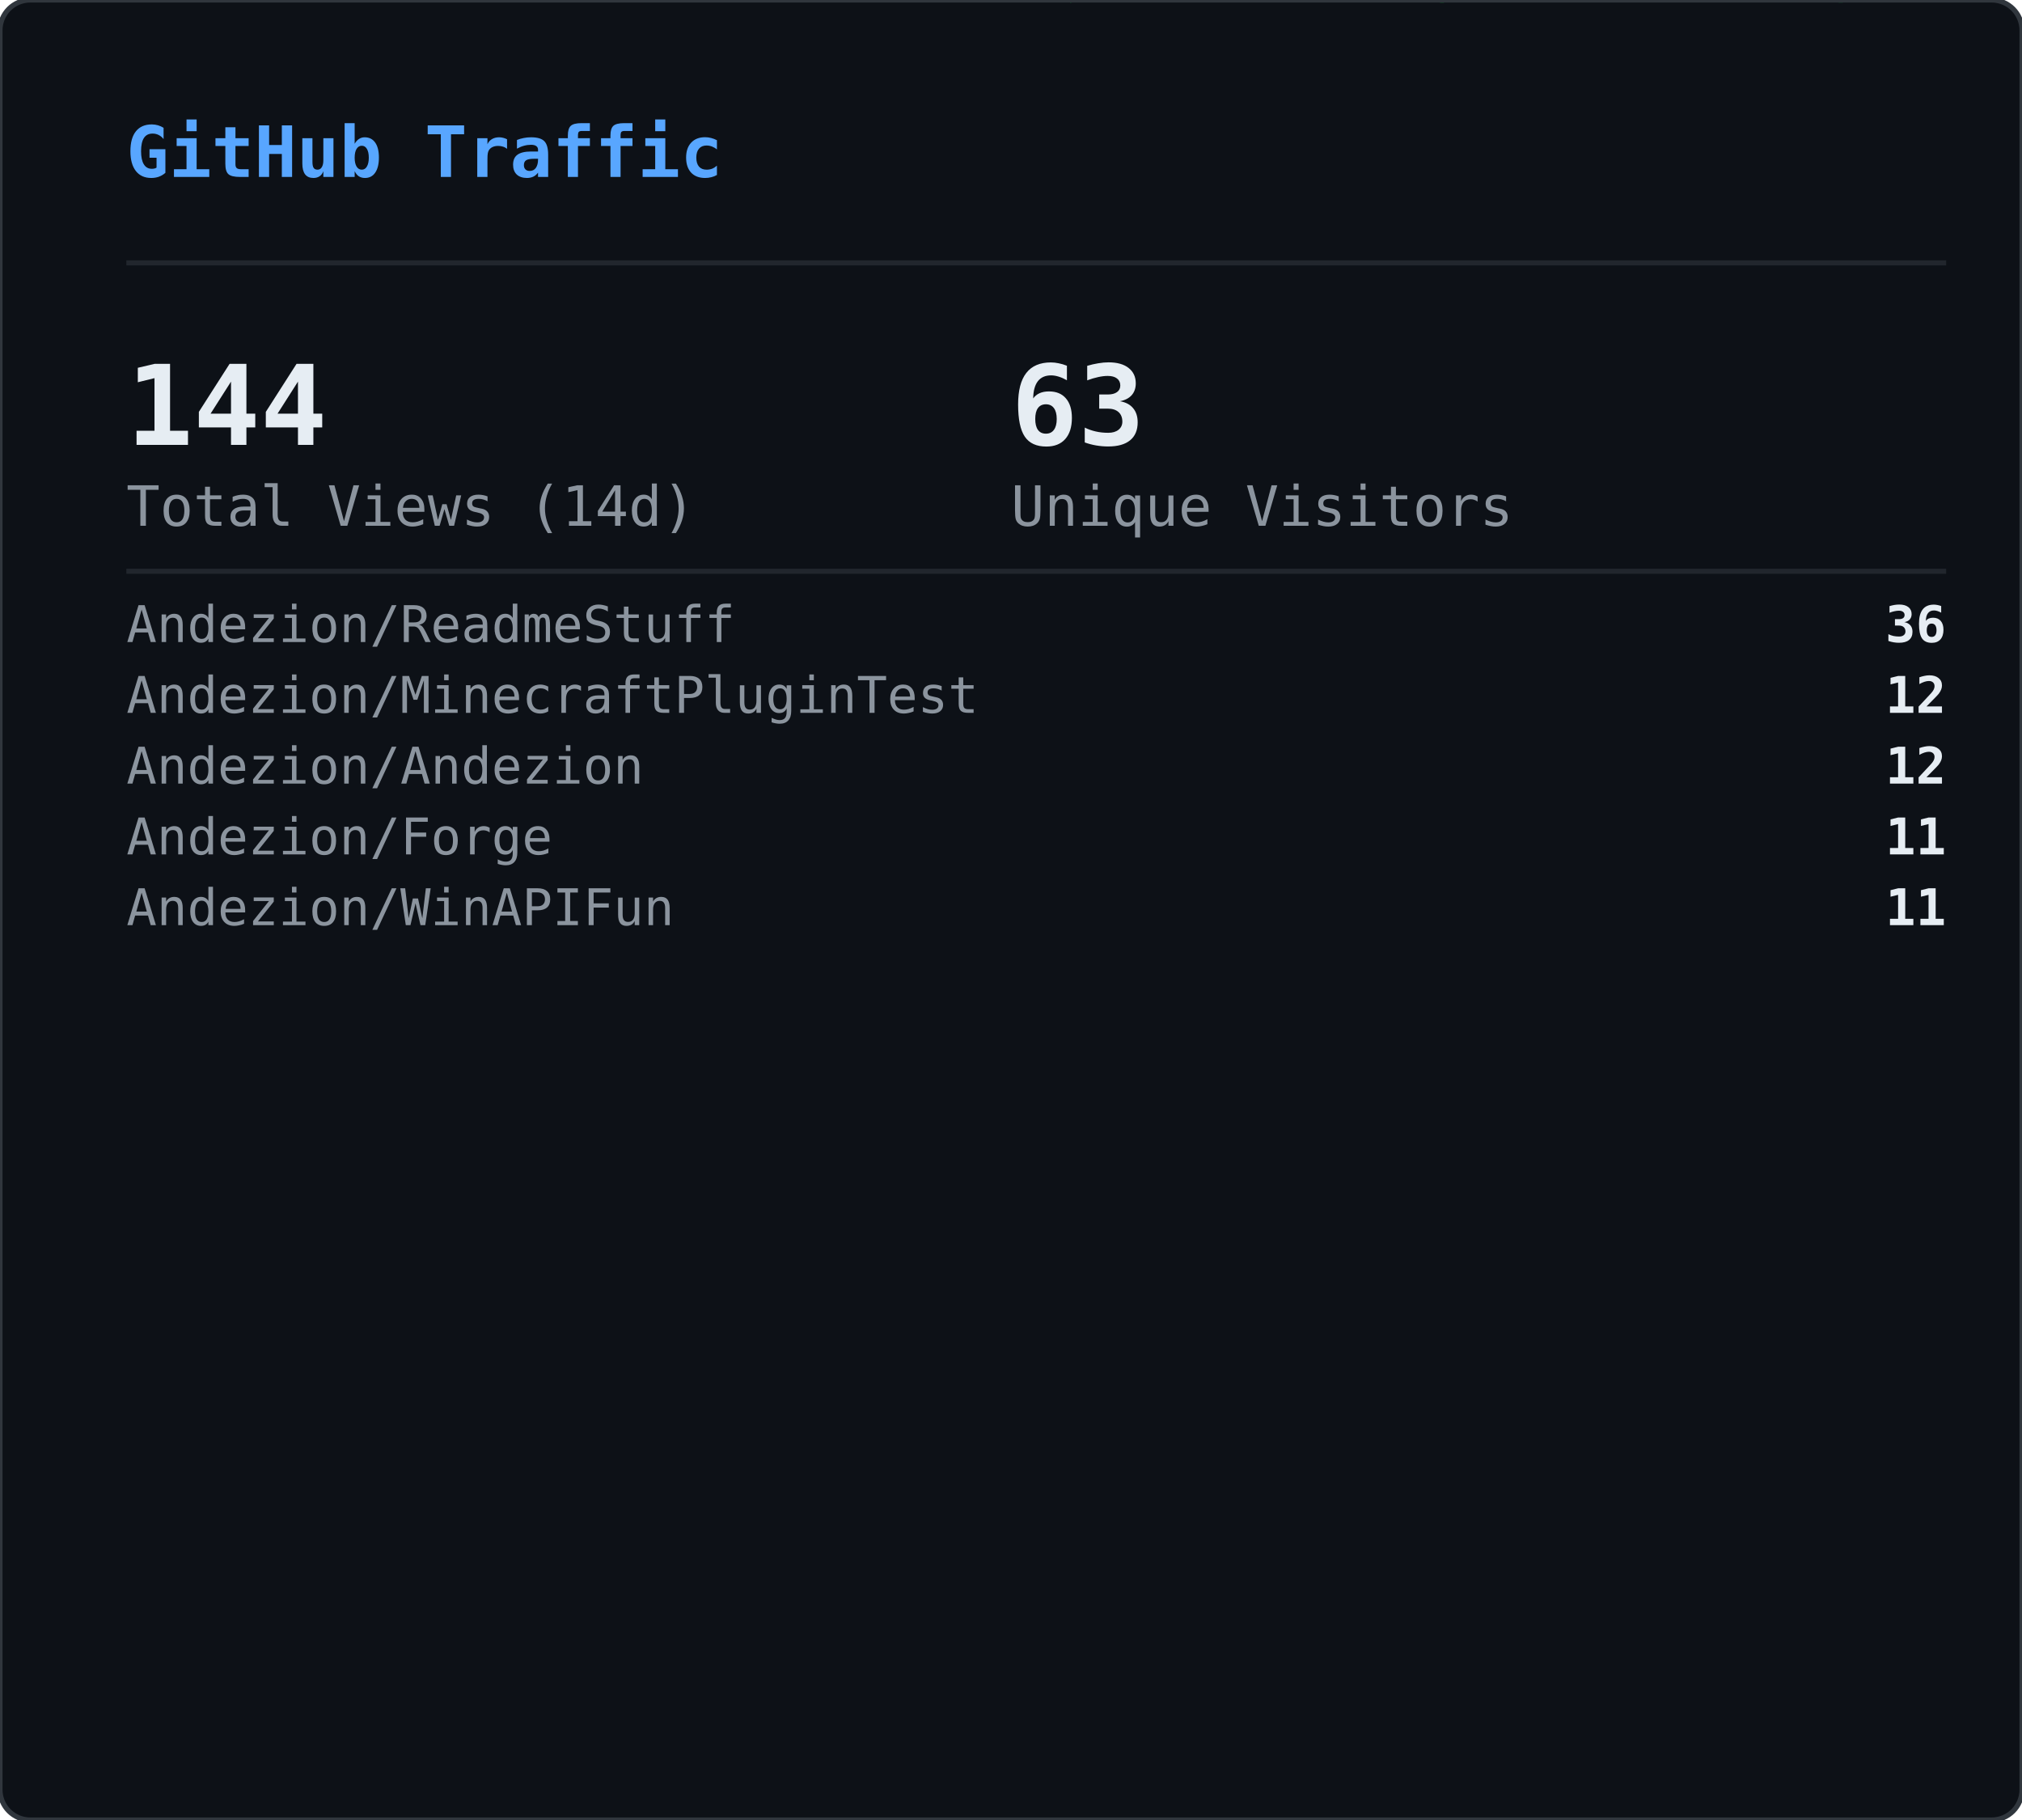
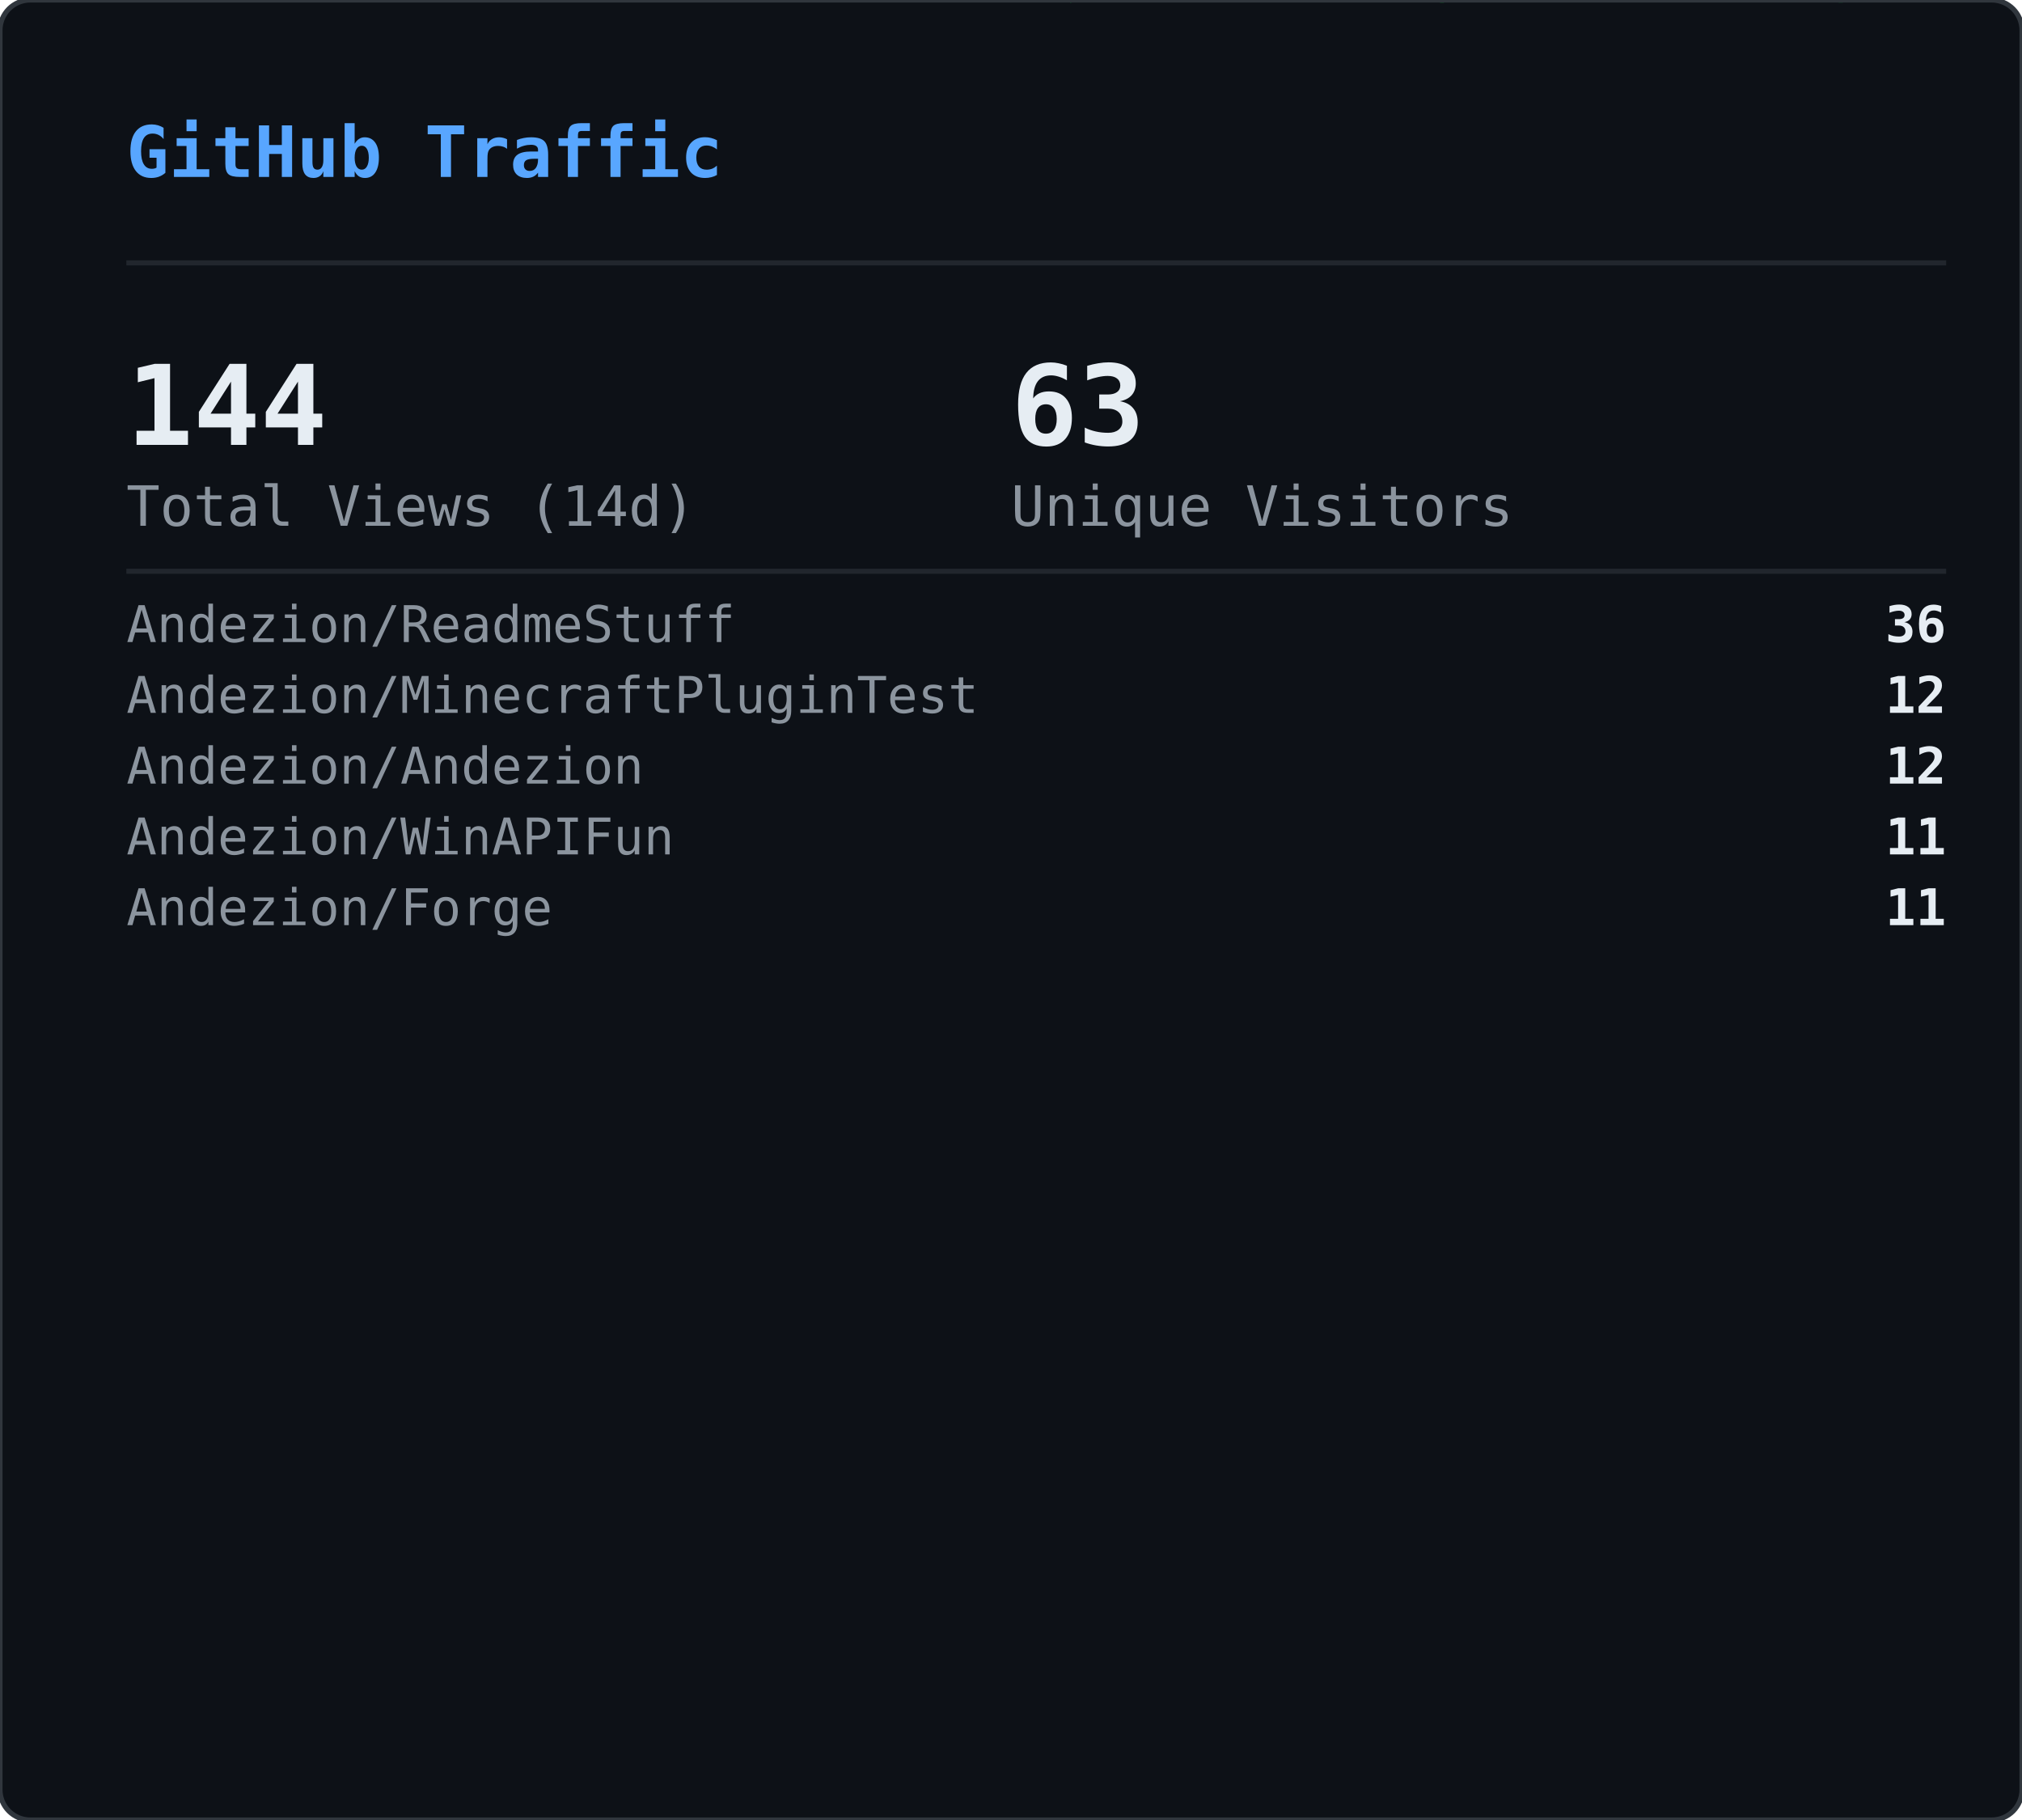
<svg xmlns="http://www.w3.org/2000/svg" width="400" height="360" viewBox="0 0 400 360">
  <defs>
    <clipPath id="gvs-clip">
      <rect width="400" height="360" rx="6" />
    </clipPath>
  </defs>
  <rect width="400" height="360" rx="6" fill="#0d1117" />
  <g clip-path="url(#gvs-clip)">
    <g opacity="0.22">
      <style>@keyframes gvs0{from{transform:translateY(-88px)}to{transform:translateY(374px)}}@keyframes gvs1{from{transform:translateY(-46px)}to{transform:translateY(374px)}}@keyframes gvs2{from{transform:translateY(-46px)}to{transform:translateY(374px)}}@keyframes gvs3{from{transform:translateY(-46px)}to{transform:translateY(374px)}}@keyframes gvs4{from{transform:translateY(-46px)}to{transform:translateY(374px)}}@keyframes gvs5{from{transform:translateY(-46px)}to{transform:translateY(374px)}}@keyframes gvs6{from{transform:translateY(-46px)}to{transform:translateY(374px)}}@keyframes gvs7{from{transform:translateY(-46px)}to{transform:translateY(374px)}}@keyframes gvs8{from{transform:translateY(-46px)}to{transform:translateY(374px)}}@keyframes gvs9{from{transform:translateY(-46px)}to{transform:translateY(374px)}}@keyframes gvs10{from{transform:translateY(-46px)}to{transform:translateY(374px)}}@keyframes gvs11{from{transform:translateY(-46px)}to{transform:translateY(374px)}}@keyframes gvs12{from{transform:translateY(-46px)}to{transform:translateY(374px)}}@keyframes gvs13{from{transform:translateY(-46px)}to{transform:translateY(374px)}}@keyframes gvs14{from{transform:translateY(-46px)}to{transform:translateY(374px)}}@keyframes gvs15{from{transform:translateY(-46px)}to{transform:translateY(374px)}}@keyframes gvs16{from{transform:translateY(-46px)}to{transform:translateY(374px)}}@keyframes gvs17{from{transform:translateY(-46px)}to{transform:translateY(374px)}}@keyframes gvs18{from{transform:translateY(-46px)}to{transform:translateY(374px)}}@keyframes gvs19{from{transform:translateY(-46px)}to{transform:translateY(374px)}}@keyframes gvs20{from{transform:translateY(-46px)}to{transform:translateY(374px)}}@keyframes gvs21{from{transform:translateY(-46px)}to{transform:translateY(374px)}}@keyframes gvs22{from{transform:translateY(-46px)}to{transform:translateY(374px)}}@keyframes gvs23{from{transform:translateY(-46px)}to{transform:translateY(374px)}}@keyframes gvs24{from{transform:translateY(-46px)}to{transform:translateY(374px)}}@keyframes gvs25{from{transform:translateY(-46px)}to{transform:translateY(374px)}}@keyframes gvs26{from{transform:translateY(-46px)}to{transform:translateY(374px)}}@keyframes gvs27{from{transform:translateY(-46px)}to{transform:translateY(374px)}}@keyframes gvs28{from{transform:translateY(-46px)}to{transform:translateY(374px)}}@keyframes gvs29{from{transform:translateY(-46px)}to{transform:translateY(374px)}}</style>
      <g style="animation:gvs0 1.67s linear infinite;animation-delay:-0.05s">
        <text x="296" y="0" font-family="monospace" font-size="12" fill="#00ff41">0</text>
        <text x="296" y="-14" font-family="monospace" font-size="12" fill="#00ff41" opacity="0.86">ﾂ</text>
        <text x="296" y="-28" font-family="monospace" font-size="12" fill="#00ff41" opacity="0.71">ｯ</text>
        <text x="296" y="-42" font-family="monospace" font-size="12" fill="#00ff41" opacity="0.57">ﾊ</text>
        <text x="296" y="-56" font-family="monospace" font-size="12" fill="#00ff41" opacity="0.43">ﾃ</text>
        <text x="296" y="-70" font-family="monospace" font-size="12" fill="#00ff41" opacity="0.29">ﾕ</text>
        <text x="296" y="-84" font-family="monospace" font-size="12" fill="#00ff41" opacity="0.14">ﾂ</text>
      </g>
      <g style="animation:gvs1 2.72s linear infinite;animation-delay:-1.68s">
        <text x="265" y="0" font-family="monospace" font-size="12" fill="#00ff41">ﾗ</text>
        <text x="265" y="-14" font-family="monospace" font-size="12" fill="#00ff41" opacity="0.75">ﾁ</text>
        <text x="265" y="-28" font-family="monospace" font-size="12" fill="#00ff41" opacity="0.50">ﾂ</text>
        <text x="265" y="-42" font-family="monospace" font-size="12" fill="#00ff41" opacity="0.25">ｳ</text>
      </g>
      <g style="animation:gvs2 3.03s linear infinite;animation-delay:-1.66s">
        <text x="209" y="0" font-family="monospace" font-size="12" fill="#00ff41">ｬ</text>
        <text x="209" y="-14" font-family="monospace" font-size="12" fill="#00ff41" opacity="0.75">ﾘ</text>
        <text x="209" y="-28" font-family="monospace" font-size="12" fill="#00ff41" opacity="0.50">1</text>
        <text x="209" y="-42" font-family="monospace" font-size="12" fill="#00ff41" opacity="0.25">ｬ</text>
      </g>
      <g style="animation:gvs3 2.69s linear infinite;animation-delay:-1.87s">
        <text x="281" y="0" font-family="monospace" font-size="12" fill="#00ff41">ｮ</text>
        <text x="281" y="-14" font-family="monospace" font-size="12" fill="#00ff41" opacity="0.75">ｴ</text>
        <text x="281" y="-28" font-family="monospace" font-size="12" fill="#00ff41" opacity="0.50">0</text>
        <text x="281" y="-42" font-family="monospace" font-size="12" fill="#00ff41" opacity="0.25">1</text>
      </g>
      <g style="animation:gvs4 2.88s linear infinite;animation-delay:-1.34s">
        <text x="353" y="0" font-family="monospace" font-size="12" fill="#00ff41">ｽ</text>
        <text x="353" y="-14" font-family="monospace" font-size="12" fill="#00ff41" opacity="0.75">4</text>
        <text x="353" y="-28" font-family="monospace" font-size="12" fill="#00ff41" opacity="0.50">ﾔ</text>
        <text x="353" y="-42" font-family="monospace" font-size="12" fill="#00ff41" opacity="0.25">5</text>
      </g>
      <g style="animation:gvs5 3.05s linear infinite;animation-delay:-2.98s">
        <text x="169" y="0" font-family="monospace" font-size="12" fill="#00ff41">ﾏ</text>
        <text x="169" y="-14" font-family="monospace" font-size="12" fill="#00ff41" opacity="0.75">ｮ</text>
        <text x="169" y="-28" font-family="monospace" font-size="12" fill="#00ff41" opacity="0.50">ｧ</text>
        <text x="169" y="-42" font-family="monospace" font-size="12" fill="#00ff41" opacity="0.25">ｩ</text>
      </g>
      <g style="animation:gvs6 3.03s linear infinite;animation-delay:-1.35s">
        <text x="113" y="0" font-family="monospace" font-size="12" fill="#00ff41">4</text>
        <text x="113" y="-14" font-family="monospace" font-size="12" fill="#00ff41" opacity="0.75">ﾈ</text>
        <text x="113" y="-28" font-family="monospace" font-size="12" fill="#00ff41" opacity="0.50">ｼ</text>
        <text x="113" y="-42" font-family="monospace" font-size="12" fill="#00ff41" opacity="0.25">ﾖ</text>
      </g>
      <g style="animation:gvs7 2.40s linear infinite;animation-delay:-0.96s">
        <text x="313" y="0" font-family="monospace" font-size="12" fill="#00ff41">ﾐ</text>
        <text x="313" y="-14" font-family="monospace" font-size="12" fill="#00ff41" opacity="0.75">0</text>
        <text x="313" y="-28" font-family="monospace" font-size="12" fill="#00ff41" opacity="0.50">ﾁ</text>
        <text x="313" y="-42" font-family="monospace" font-size="12" fill="#00ff41" opacity="0.25">ﾊ</text>
      </g>
      <g style="animation:gvs8 2.71s linear infinite;animation-delay:-1.26s">
        <text x="129" y="0" font-family="monospace" font-size="12" fill="#00ff41">ｾ</text>
        <text x="129" y="-14" font-family="monospace" font-size="12" fill="#00ff41" opacity="0.75">ｿ</text>
        <text x="129" y="-28" font-family="monospace" font-size="12" fill="#00ff41" opacity="0.50">ｧ</text>
        <text x="129" y="-42" font-family="monospace" font-size="12" fill="#00ff41" opacity="0.25">ﾐ</text>
      </g>
      <g style="animation:gvs9 3.12s linear infinite;animation-delay:-1.28s">
        <text x="201" y="0" font-family="monospace" font-size="12" fill="#00ff41">ｫ</text>
        <text x="201" y="-14" font-family="monospace" font-size="12" fill="#00ff41" opacity="0.75">ﾕ</text>
        <text x="201" y="-28" font-family="monospace" font-size="12" fill="#00ff41" opacity="0.50">ﾛ</text>
        <text x="201" y="-42" font-family="monospace" font-size="12" fill="#00ff41" opacity="0.25">ﾀ</text>
      </g>
      <g style="animation:gvs10 2.42s linear infinite;animation-delay:-0.51s">
        <text x="273" y="0" font-family="monospace" font-size="12" fill="#00ff41">ｭ</text>
        <text x="273" y="-14" font-family="monospace" font-size="12" fill="#00ff41" opacity="0.75">ﾏ</text>
        <text x="273" y="-28" font-family="monospace" font-size="12" fill="#00ff41" opacity="0.50">1</text>
        <text x="273" y="-42" font-family="monospace" font-size="12" fill="#00ff41" opacity="0.25">7</text>
      </g>
      <g style="animation:gvs11 1.93s linear infinite;animation-delay:-1.90s">
        <text x="89" y="0" font-family="monospace" font-size="12" fill="#00ff41">ｶ</text>
        <text x="89" y="-14" font-family="monospace" font-size="12" fill="#00ff41" opacity="0.75">ﾛ</text>
        <text x="89" y="-28" font-family="monospace" font-size="12" fill="#00ff41" opacity="0.50">ﾉ</text>
        <text x="89" y="-42" font-family="monospace" font-size="12" fill="#00ff41" opacity="0.25">ﾎ</text>
      </g>
      <g style="animation:gvs12 2.03s linear infinite;animation-delay:-0.87s">
        <text x="33" y="0" font-family="monospace" font-size="12" fill="#00ff41">3</text>
        <text x="33" y="-14" font-family="monospace" font-size="12" fill="#00ff41" opacity="0.75">ｵ</text>
        <text x="33" y="-28" font-family="monospace" font-size="12" fill="#00ff41" opacity="0.50">ﾑ</text>
        <text x="33" y="-42" font-family="monospace" font-size="12" fill="#00ff41" opacity="0.25">0</text>
      </g>
      <g style="animation:gvs13 1.99s linear infinite;animation-delay:-0.99s">
        <text x="361" y="0" font-family="monospace" font-size="12" fill="#00ff41">ｵ</text>
        <text x="361" y="-14" font-family="monospace" font-size="12" fill="#00ff41" opacity="0.75">1</text>
        <text x="361" y="-28" font-family="monospace" font-size="12" fill="#00ff41" opacity="0.50">ﾄ</text>
        <text x="361" y="-42" font-family="monospace" font-size="12" fill="#00ff41" opacity="0.25">ﾄ</text>
      </g>
      <g style="animation:gvs14 1.69s linear infinite;animation-delay:-1.24s">
        <text x="177" y="0" font-family="monospace" font-size="12" fill="#00ff41">ﾒ</text>
        <text x="177" y="-14" font-family="monospace" font-size="12" fill="#00ff41" opacity="0.75">ﾓ</text>
        <text x="177" y="-28" font-family="monospace" font-size="12" fill="#00ff41" opacity="0.50">ﾝ</text>
        <text x="177" y="-42" font-family="monospace" font-size="12" fill="#00ff41" opacity="0.25">ﾔ</text>
      </g>
      <g style="animation:gvs15 3.00s linear infinite;animation-delay:-1.14s">
        <text x="249" y="0" font-family="monospace" font-size="12" fill="#00ff41">7</text>
        <text x="249" y="-14" font-family="monospace" font-size="12" fill="#00ff41" opacity="0.75">ｿ</text>
        <text x="249" y="-28" font-family="monospace" font-size="12" fill="#00ff41" opacity="0.50">8</text>
        <text x="249" y="-42" font-family="monospace" font-size="12" fill="#00ff41" opacity="0.25">ﾜ</text>
      </g>
      <g style="animation:gvs16 3.08s linear infinite;animation-delay:-0.54s">
        <text x="321" y="0" font-family="monospace" font-size="12" fill="#00ff41">3</text>
        <text x="321" y="-14" font-family="monospace" font-size="12" fill="#00ff41" opacity="0.75">ｹ</text>
        <text x="321" y="-28" font-family="monospace" font-size="12" fill="#00ff41" opacity="0.50">ﾑ</text>
        <text x="321" y="-42" font-family="monospace" font-size="12" fill="#00ff41" opacity="0.25">ｱ</text>
      </g>
      <g style="animation:gvs17 2.12s linear infinite;animation-delay:-2.03s">
        <text x="265" y="0" font-family="monospace" font-size="12" fill="#00ff41">ｹ</text>
        <text x="265" y="-14" font-family="monospace" font-size="12" fill="#00ff41" opacity="0.75">2</text>
        <text x="265" y="-28" font-family="monospace" font-size="12" fill="#00ff41" opacity="0.50">ｬ</text>
        <text x="265" y="-42" font-family="monospace" font-size="12" fill="#00ff41" opacity="0.25">ﾉ</text>
      </g>
      <g style="animation:gvs18 1.96s linear infinite;animation-delay:-0.15s">
        <text x="81" y="0" font-family="monospace" font-size="12" fill="#00ff41">ﾋ</text>
        <text x="81" y="-14" font-family="monospace" font-size="12" fill="#00ff41" opacity="0.75">ｼ</text>
        <text x="81" y="-28" font-family="monospace" font-size="12" fill="#00ff41" opacity="0.50">ﾀ</text>
        <text x="81" y="-42" font-family="monospace" font-size="12" fill="#00ff41" opacity="0.25">ﾀ</text>
      </g>
      <g style="animation:gvs19 2.67s linear infinite;animation-delay:-1.19s">
        <text x="25" y="0" font-family="monospace" font-size="12" fill="#00ff41">9</text>
        <text x="25" y="-14" font-family="monospace" font-size="12" fill="#00ff41" opacity="0.75">ﾈ</text>
        <text x="25" y="-28" font-family="monospace" font-size="12" fill="#00ff41" opacity="0.50">ﾃ</text>
        <text x="25" y="-42" font-family="monospace" font-size="12" fill="#00ff41" opacity="0.25">ﾆ</text>
      </g>
      <g style="animation:gvs20 1.99s linear infinite;animation-delay:-1.62s">
        <text x="225" y="0" font-family="monospace" font-size="12" fill="#00ff41">6</text>
        <text x="225" y="-14" font-family="monospace" font-size="12" fill="#00ff41" opacity="0.75">ﾁ</text>
        <text x="225" y="-28" font-family="monospace" font-size="12" fill="#00ff41" opacity="0.50">ﾉ</text>
        <text x="225" y="-42" font-family="monospace" font-size="12" fill="#00ff41" opacity="0.25">ﾐ</text>
      </g>
      <g style="animation:gvs21 3.11s linear infinite;animation-delay:-0.23s">
        <text x="169" y="0" font-family="monospace" font-size="12" fill="#00ff41">ﾎ</text>
        <text x="169" y="-14" font-family="monospace" font-size="12" fill="#00ff41" opacity="0.75">ﾖ</text>
        <text x="169" y="-28" font-family="monospace" font-size="12" fill="#00ff41" opacity="0.50">ｦ</text>
        <text x="169" y="-42" font-family="monospace" font-size="12" fill="#00ff41" opacity="0.25">8</text>
      </g>
      <g style="animation:gvs22 2.01s linear infinite;animation-delay:-1.99s">
        <text x="369" y="0" font-family="monospace" font-size="12" fill="#00ff41">ﾂ</text>
        <text x="369" y="-14" font-family="monospace" font-size="12" fill="#00ff41" opacity="0.75">ｿ</text>
        <text x="369" y="-28" font-family="monospace" font-size="12" fill="#00ff41" opacity="0.50">ﾄ</text>
        <text x="369" y="-42" font-family="monospace" font-size="12" fill="#00ff41" opacity="0.25">ｿ</text>
      </g>
      <g style="animation:gvs23 1.90s linear infinite;animation-delay:-0.11s">
        <text x="185" y="0" font-family="monospace" font-size="12" fill="#00ff41">ﾍ</text>
        <text x="185" y="-14" font-family="monospace" font-size="12" fill="#00ff41" opacity="0.75">ｲ</text>
        <text x="185" y="-28" font-family="monospace" font-size="12" fill="#00ff41" opacity="0.50">ﾔ</text>
        <text x="185" y="-42" font-family="monospace" font-size="12" fill="#00ff41" opacity="0.25">ｱ</text>
      </g>
      <g style="animation:gvs24 2.10s linear infinite;animation-delay:-1.65s">
        <text x="257" y="0" font-family="monospace" font-size="12" fill="#00ff41">ｳ</text>
        <text x="257" y="-14" font-family="monospace" font-size="12" fill="#00ff41" opacity="0.75">ｶ</text>
        <text x="257" y="-28" font-family="monospace" font-size="12" fill="#00ff41" opacity="0.50">ﾝ</text>
        <text x="257" y="-42" font-family="monospace" font-size="12" fill="#00ff41" opacity="0.25">7</text>
      </g>
      <g style="animation:gvs25 1.60s linear infinite;animation-delay:-1.24s">
        <text x="329" y="0" font-family="monospace" font-size="12" fill="#00ff41">ｧ</text>
        <text x="329" y="-14" font-family="monospace" font-size="12" fill="#00ff41" opacity="0.75">0</text>
        <text x="329" y="-28" font-family="monospace" font-size="12" fill="#00ff41" opacity="0.50">ｩ</text>
        <text x="329" y="-42" font-family="monospace" font-size="12" fill="#00ff41" opacity="0.25">6</text>
      </g>
      <g style="animation:gvs26 1.99s linear infinite;animation-delay:-1.57s">
        <text x="145" y="0" font-family="monospace" font-size="12" fill="#00ff41">ﾁ</text>
        <text x="145" y="-14" font-family="monospace" font-size="12" fill="#00ff41" opacity="0.75">0</text>
        <text x="145" y="-28" font-family="monospace" font-size="12" fill="#00ff41" opacity="0.50">ﾂ</text>
        <text x="145" y="-42" font-family="monospace" font-size="12" fill="#00ff41" opacity="0.25">6</text>
      </g>
      <g style="animation:gvs27 2.09s linear infinite;animation-delay:-1.30s">
        <text x="89" y="0" font-family="monospace" font-size="12" fill="#00ff41">ﾉ</text>
        <text x="89" y="-14" font-family="monospace" font-size="12" fill="#00ff41" opacity="0.75">1</text>
        <text x="89" y="-28" font-family="monospace" font-size="12" fill="#00ff41" opacity="0.50">5</text>
        <text x="89" y="-42" font-family="monospace" font-size="12" fill="#00ff41" opacity="0.25">ﾔ</text>
      </g>
      <g style="animation:gvs28 1.71s linear infinite;animation-delay:-0.96s">
        <text x="33" y="0" font-family="monospace" font-size="12" fill="#00ff41">ｱ</text>
        <text x="33" y="-14" font-family="monospace" font-size="12" fill="#00ff41" opacity="0.75">7</text>
        <text x="33" y="-28" font-family="monospace" font-size="12" fill="#00ff41" opacity="0.50">ﾝ</text>
        <text x="33" y="-42" font-family="monospace" font-size="12" fill="#00ff41" opacity="0.25">ｫ</text>
      </g>
      <g style="animation:gvs29 2.08s linear infinite;animation-delay:-1.95s">
        <text x="361" y="0" font-family="monospace" font-size="12" fill="#00ff41">ﾈ</text>
        <text x="361" y="-14" font-family="monospace" font-size="12" fill="#00ff41" opacity="0.75">3</text>
        <text x="361" y="-28" font-family="monospace" font-size="12" fill="#00ff41" opacity="0.50">5</text>
        <text x="361" y="-42" font-family="monospace" font-size="12" fill="#00ff41" opacity="0.25">ﾐ</text>
      </g>
    </g>
  </g>
  <rect width="400" height="360" rx="6" fill="none" stroke="#30363d" stroke-width="1" />
  <text x="25" y="35" font-family="monospace" font-size="14" font-weight="600" fill="#58a6ff">GitHub Traffic</text>
  <line x1="25" y1="52" x2="385" y2="52" stroke="#21262d" stroke-width="1" />
  <text x="25" y="88" font-family="monospace" font-size="22" font-weight="700" fill="#e6edf3">144</text>
  <text x="25" y="104" font-family="monospace" font-size="11" fill="#8b949e">Total Views (14d)</text>
  <text x="200" y="88" font-family="monospace" font-size="22" font-weight="700" fill="#e6edf3">63</text>
  <text x="200" y="104" font-family="monospace" font-size="11" fill="#8b949e">Unique Visitors</text>
  <line x1="25" y1="113" x2="385" y2="113" stroke="#21262d" stroke-width="1" />
  <text x="25" y="127" font-family="monospace" font-size="10" fill="#8b949e">Andezion/ReadmeStuff</text>
  <text x="385" y="127" font-family="monospace" font-size="10" font-weight="600" fill="#e6edf3" text-anchor="end">36</text>
  <text x="25" y="141" font-family="monospace" font-size="10" fill="#8b949e">Andezion/MinecraftPluginTest</text>
  <text x="385" y="141" font-family="monospace" font-size="10" font-weight="600" fill="#e6edf3" text-anchor="end">12</text>
  <text x="25" y="155" font-family="monospace" font-size="10" fill="#8b949e">Andezion/Andezion</text>
  <text x="385" y="155" font-family="monospace" font-size="10" font-weight="600" fill="#e6edf3" text-anchor="end">12</text>
-   <text x="25" y="169" font-family="monospace" font-size="10" fill="#8b949e">Andezion/Forge</text>
+   <text x="25" y="169" font-family="monospace" font-size="10" fill="#8b949e">Andezion/WinAPIFun</text>
  <text x="385" y="169" font-family="monospace" font-size="10" font-weight="600" fill="#e6edf3" text-anchor="end">11</text>
-   <text x="25" y="183" font-family="monospace" font-size="10" fill="#8b949e">Andezion/WinAPIFun</text>
+   <text x="25" y="183" font-family="monospace" font-size="10" fill="#8b949e">Andezion/Forge</text>
  <text x="385" y="183" font-family="monospace" font-size="10" font-weight="600" fill="#e6edf3" text-anchor="end">11</text>
</svg>
